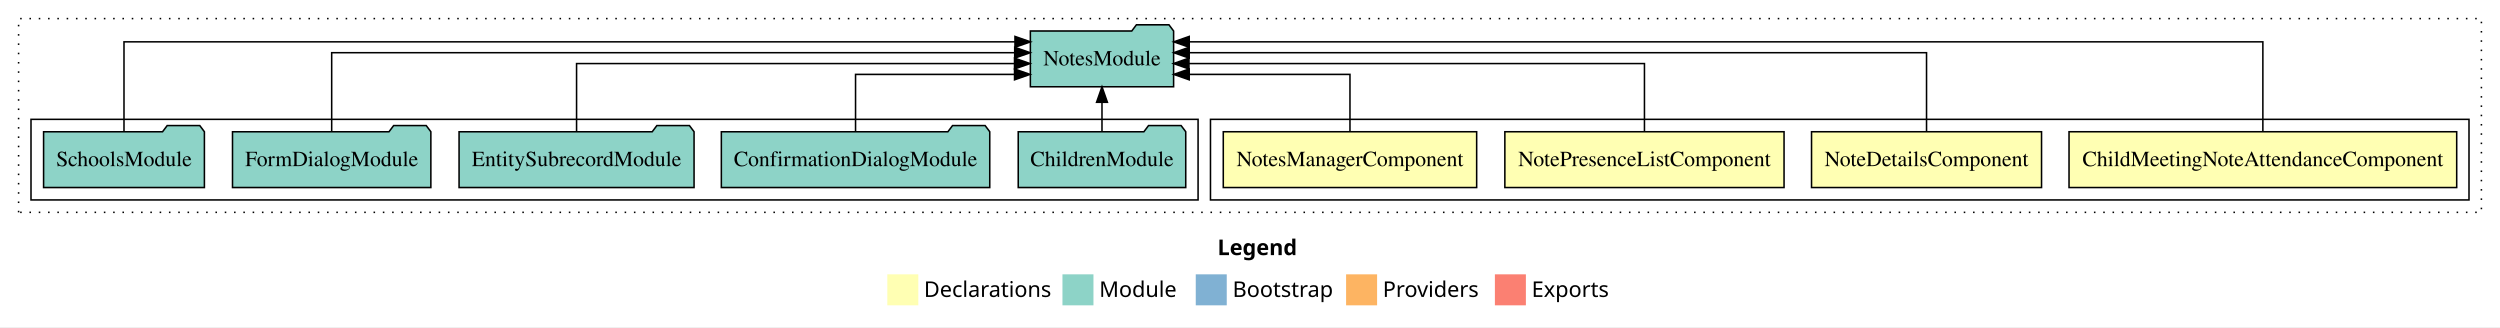
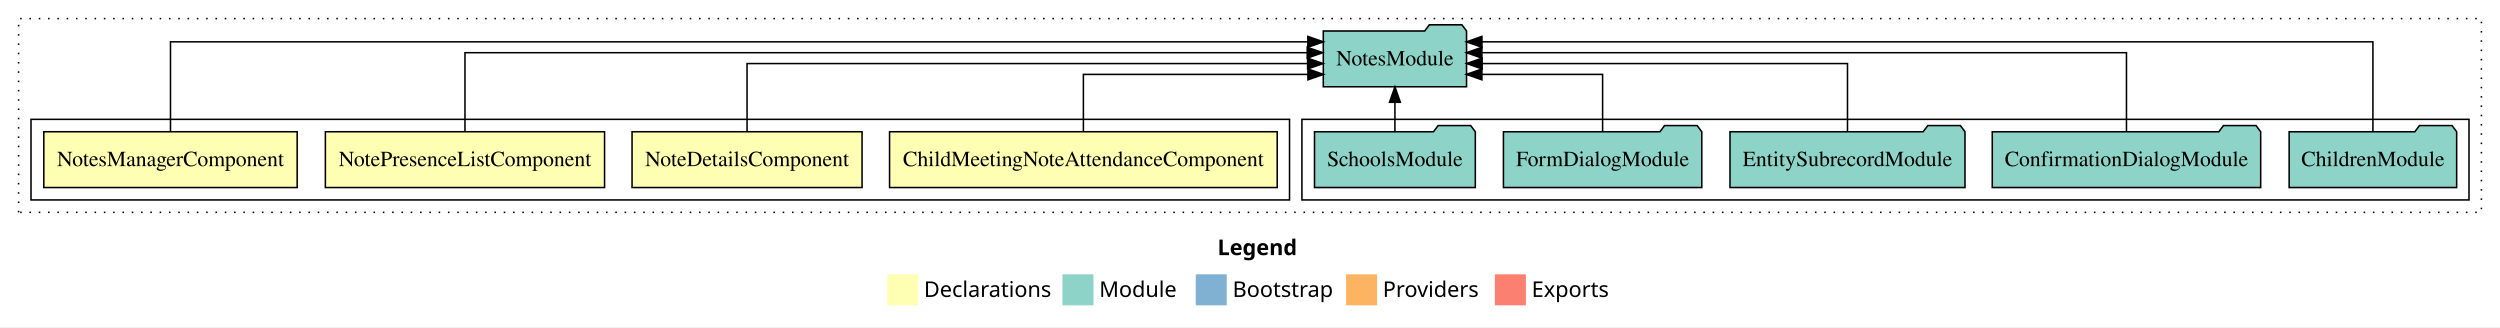
<svg xmlns="http://www.w3.org/2000/svg" width="1613pt" height="211pt" viewBox="0.00 0.00 1613.00 211.00">
  <g id="graph0" class="graph" transform="scale(1 1) rotate(0) translate(4 207)">
    <polygon fill="white" stroke="transparent" points="-4,4 -4,-207 1609,-207 1609,4 -4,4" />
    <text text-anchor="start" x="781.51" y="-42.4" font-family="sans-serif" font-weight="bold" font-size="14.00">Legend</text>
    <polygon fill="#ffffb3" stroke="transparent" points="568.5,-10 568.5,-30 588.5,-30 588.5,-10 568.5,-10" />
    <text text-anchor="start" x="592.13" y="-15.4" font-family="sans-serif" font-size="14.00">  Declarations</text>
    <polygon fill="#8dd3c7" stroke="transparent" points="681.5,-10 681.5,-30 701.5,-30 701.5,-10 681.5,-10" />
    <text text-anchor="start" x="705.23" y="-15.4" font-family="sans-serif" font-size="14.00">  Module</text>
    <polygon fill="#80b1d3" stroke="transparent" points="767.5,-10 767.5,-30 787.5,-30 787.5,-10 767.5,-10" />
    <text text-anchor="start" x="791.28" y="-15.4" font-family="sans-serif" font-size="14.00">  Bootstrap</text>
    <polygon fill="#fdb462" stroke="transparent" points="864.5,-10 864.5,-30 884.5,-30 884.5,-10 864.5,-10" />
    <text text-anchor="start" x="888.17" y="-15.4" font-family="sans-serif" font-size="14.00">  Providers</text>
    <polygon fill="#fb8072" stroke="transparent" points="960.5,-10 960.5,-30 980.5,-30 980.5,-10 960.5,-10" />
    <text text-anchor="start" x="984.23" y="-15.4" font-family="sans-serif" font-size="14.00">  Exports</text>
    <g id="clust1" class="cluster">
      <polygon fill="none" stroke="black" stroke-dasharray="1,5" points="8,-70 8,-195 1597,-195 1597,-70 8,-70" />
    </g>
+     <g id="clust7" class="cluster">
+       <polygon fill="none" stroke="black" points="836,-78 836,-130 1589,-130 1589,-78 836,-78" />
+     </g>
    <g id="clust2" class="cluster">
-       <polygon fill="none" stroke="black" points="777,-78 777,-130 1589,-130 1589,-78 777,-78" />
-     </g>
-     <g id="clust7" class="cluster">
-       <polygon fill="none" stroke="black" points="16,-78 16,-130 769,-130 769,-78 16,-78" />
+       <polygon fill="none" stroke="black" points="16,-78 16,-130 828,-130 828,-78 16,-78" />
    </g>
    <g id="node1" class="node">
-       <polygon fill="#ffffb3" stroke="black" points="1581.06,-122 1330.94,-122 1330.94,-86 1581.06,-86 1581.06,-122" />
-       <text text-anchor="middle" x="1456" y="-99.8" font-family="Times,serif" font-size="14.00">ChildMeetingNoteAttendanceComponent</text>
+       <polygon fill="#ffffb3" stroke="black" points="820.06,-122 569.94,-122 569.94,-86 820.06,-86 820.06,-122" />
+       <text text-anchor="middle" x="695" y="-99.8" font-family="Times,serif" font-size="14.00">ChildMeetingNoteAttendanceComponent</text>
    </g>
    <g id="node5" class="node">
-       <polygon fill="#8dd3c7" stroke="black" points="753.21,-187 750.21,-191 729.21,-191 726.21,-187 660.79,-187 660.79,-151 753.21,-151 753.21,-187" />
-       <text text-anchor="middle" x="707" y="-164.8" font-family="Times,serif" font-size="14.00">NotesModule</text>
+       <polygon fill="#8dd3c7" stroke="black" points="942.21,-187 939.21,-191 918.21,-191 915.21,-187 849.79,-187 849.79,-151 942.21,-151 942.21,-187" />
+       <text text-anchor="middle" x="896" y="-164.8" font-family="Times,serif" font-size="14.00">NotesModule</text>
    </g>
    <g id="edge1" class="edge">
-       <path fill="none" stroke="black" d="M1456,-122.01C1456,-144.49 1456,-180 1456,-180 1456,-180 763.29,-180 763.29,-180" />
-       <polygon fill="black" stroke="black" points="763.29,-176.5 753.29,-180 763.29,-183.5 763.29,-176.5" />
+       <path fill="none" stroke="black" d="M695,-122.01C695,-138.05 695,-159 695,-159 695,-159 839.89,-159 839.89,-159" />
+       <polygon fill="black" stroke="black" points="839.89,-162.5 849.89,-159 839.89,-155.5 839.89,-162.5" />
    </g>
    <g id="node2" class="node">
-       <polygon fill="#ffffb3" stroke="black" points="1313.2,-122 1164.8,-122 1164.8,-86 1313.2,-86 1313.2,-122" />
-       <text text-anchor="middle" x="1239" y="-99.8" font-family="Times,serif" font-size="14.00">NoteDetailsComponent</text>
+       <polygon fill="#ffffb3" stroke="black" points="552.2,-122 403.8,-122 403.8,-86 552.2,-86 552.2,-122" />
+       <text text-anchor="middle" x="478" y="-99.8" font-family="Times,serif" font-size="14.00">NoteDetailsComponent</text>
    </g>
    <g id="edge2" class="edge">
-       <path fill="none" stroke="black" d="M1239,-122.13C1239,-142.57 1239,-173 1239,-173 1239,-173 763.28,-173 763.28,-173" />
-       <polygon fill="black" stroke="black" points="763.28,-169.5 753.28,-173 763.28,-176.5 763.28,-169.5" />
+       <path fill="none" stroke="black" d="M478,-122.27C478,-140.56 478,-166 478,-166 478,-166 839.67,-166 839.67,-166" />
+       <polygon fill="black" stroke="black" points="839.67,-169.5 849.67,-166 839.67,-162.5 839.67,-169.5" />
    </g>
    <g id="node3" class="node">
-       <polygon fill="#ffffb3" stroke="black" points="1147.07,-122 966.93,-122 966.93,-86 1147.07,-86 1147.07,-122" />
-       <text text-anchor="middle" x="1057" y="-99.8" font-family="Times,serif" font-size="14.00">NotePresenceListComponent</text>
+       <polygon fill="#ffffb3" stroke="black" points="386.07,-122 205.93,-122 205.93,-86 386.07,-86 386.07,-122" />
+       <text text-anchor="middle" x="296" y="-99.8" font-family="Times,serif" font-size="14.00">NotePresenceListComponent</text>
    </g>
    <g id="edge3" class="edge">
-       <path fill="none" stroke="black" d="M1057,-122.27C1057,-140.56 1057,-166 1057,-166 1057,-166 763.12,-166 763.12,-166" />
-       <polygon fill="black" stroke="black" points="763.12,-162.5 753.12,-166 763.12,-169.5 763.12,-162.5" />
+       <path fill="none" stroke="black" d="M296,-122.13C296,-142.57 296,-173 296,-173 296,-173 839.42,-173 839.42,-173" />
+       <polygon fill="black" stroke="black" points="839.42,-176.5 849.42,-173 839.42,-169.5 839.42,-176.5" />
    </g>
    <g id="node4" class="node">
-       <polygon fill="#ffffb3" stroke="black" points="948.74,-122 785.26,-122 785.26,-86 948.74,-86 948.74,-122" />
-       <text text-anchor="middle" x="867" y="-99.8" font-family="Times,serif" font-size="14.00">NotesManagerComponent</text>
+       <polygon fill="#ffffb3" stroke="black" points="187.74,-122 24.26,-122 24.26,-86 187.74,-86 187.74,-122" />
+       <text text-anchor="middle" x="106" y="-99.8" font-family="Times,serif" font-size="14.00">NotesManagerComponent</text>
    </g>
    <g id="edge4" class="edge">
-       <path fill="none" stroke="black" d="M867,-122.01C867,-138.05 867,-159 867,-159 867,-159 763.28,-159 763.28,-159" />
-       <polygon fill="black" stroke="black" points="763.28,-155.5 753.28,-159 763.28,-162.5 763.28,-155.5" />
+       <path fill="none" stroke="black" d="M106,-122.01C106,-144.49 106,-180 106,-180 106,-180 839.82,-180 839.82,-180" />
+       <polygon fill="black" stroke="black" points="839.82,-183.5 849.82,-180 839.82,-176.5 839.82,-183.5" />
    </g>
    <g id="node6" class="node">
-       <polygon fill="#8dd3c7" stroke="black" points="761.04,-122 758.04,-126 737.04,-126 734.04,-122 652.96,-122 652.96,-86 761.04,-86 761.04,-122" />
-       <text text-anchor="middle" x="707" y="-99.8" font-family="Times,serif" font-size="14.00">ChildrenModule</text>
+       <polygon fill="#8dd3c7" stroke="black" points="1581.04,-122 1578.04,-126 1557.04,-126 1554.04,-122 1472.96,-122 1472.96,-86 1581.04,-86 1581.04,-122" />
+       <text text-anchor="middle" x="1527" y="-99.8" font-family="Times,serif" font-size="14.00">ChildrenModule</text>
    </g>
    <g id="edge5" class="edge">
-       <path fill="none" stroke="black" d="M707,-122.11C707,-122.11 707,-140.99 707,-140.99" />
-       <polygon fill="black" stroke="black" points="703.5,-140.99 707,-150.99 710.5,-140.99 703.5,-140.99" />
+       <path fill="none" stroke="black" d="M1527,-122.01C1527,-144.49 1527,-180 1527,-180 1527,-180 952.14,-180 952.14,-180" />
+       <polygon fill="black" stroke="black" points="952.14,-176.5 942.14,-180 952.14,-183.5 952.14,-176.5" />
    </g>
    <g id="node7" class="node">
-       <polygon fill="#8dd3c7" stroke="black" points="634.59,-122 631.59,-126 610.59,-126 607.59,-122 461.41,-122 461.41,-86 634.59,-86 634.59,-122" />
-       <text text-anchor="middle" x="548" y="-99.8" font-family="Times,serif" font-size="14.00">ConfirmationDialogModule</text>
+       <polygon fill="#8dd3c7" stroke="black" points="1454.59,-122 1451.59,-126 1430.59,-126 1427.59,-122 1281.41,-122 1281.41,-86 1454.59,-86 1454.59,-122" />
+       <text text-anchor="middle" x="1368" y="-99.8" font-family="Times,serif" font-size="14.00">ConfirmationDialogModule</text>
    </g>
    <g id="edge6" class="edge">
-       <path fill="none" stroke="black" d="M548,-122.01C548,-138.05 548,-159 548,-159 548,-159 650.58,-159 650.58,-159" />
-       <polygon fill="black" stroke="black" points="650.58,-162.5 660.58,-159 650.58,-155.5 650.58,-162.5" />
+       <path fill="none" stroke="black" d="M1368,-122.13C1368,-142.57 1368,-173 1368,-173 1368,-173 952.12,-173 952.12,-173" />
+       <polygon fill="black" stroke="black" points="952.12,-169.5 942.12,-173 952.12,-176.5 952.12,-169.5" />
    </g>
    <g id="node8" class="node">
-       <polygon fill="#8dd3c7" stroke="black" points="443.81,-122 440.81,-126 419.81,-126 416.81,-122 292.19,-122 292.19,-86 443.81,-86 443.81,-122" />
-       <text text-anchor="middle" x="368" y="-99.8" font-family="Times,serif" font-size="14.00">EntitySubrecordModule</text>
+       <polygon fill="#8dd3c7" stroke="black" points="1263.81,-122 1260.81,-126 1239.81,-126 1236.81,-122 1112.19,-122 1112.19,-86 1263.81,-86 1263.81,-122" />
+       <text text-anchor="middle" x="1188" y="-99.8" font-family="Times,serif" font-size="14.00">EntitySubrecordModule</text>
    </g>
    <g id="edge7" class="edge">
-       <path fill="none" stroke="black" d="M368,-122.27C368,-140.56 368,-166 368,-166 368,-166 650.57,-166 650.57,-166" />
-       <polygon fill="black" stroke="black" points="650.57,-169.5 660.57,-166 650.57,-162.5 650.57,-169.5" />
+       <path fill="none" stroke="black" d="M1188,-122.27C1188,-140.56 1188,-166 1188,-166 1188,-166 952.27,-166 952.27,-166" />
+       <polygon fill="black" stroke="black" points="952.27,-162.5 942.27,-166 952.27,-169.5 952.27,-162.5" />
    </g>
    <g id="node9" class="node">
-       <polygon fill="#8dd3c7" stroke="black" points="273.99,-122 270.99,-126 249.99,-126 246.99,-122 146.01,-122 146.01,-86 273.99,-86 273.99,-122" />
-       <text text-anchor="middle" x="210" y="-99.8" font-family="Times,serif" font-size="14.00">FormDialogModule</text>
+       <polygon fill="#8dd3c7" stroke="black" points="1093.99,-122 1090.99,-126 1069.99,-126 1066.99,-122 966.01,-122 966.01,-86 1093.99,-86 1093.99,-122" />
+       <text text-anchor="middle" x="1030" y="-99.8" font-family="Times,serif" font-size="14.00">FormDialogModule</text>
    </g>
    <g id="edge8" class="edge">
-       <path fill="none" stroke="black" d="M210,-122.13C210,-142.57 210,-173 210,-173 210,-173 650.69,-173 650.69,-173" />
-       <polygon fill="black" stroke="black" points="650.69,-176.5 660.69,-173 650.69,-169.5 650.69,-176.5" />
+       <path fill="none" stroke="black" d="M1030,-122.01C1030,-138.05 1030,-159 1030,-159 1030,-159 952.12,-159 952.12,-159" />
+       <polygon fill="black" stroke="black" points="952.12,-155.5 942.12,-159 952.12,-162.5 952.12,-155.5" />
    </g>
    <g id="node10" class="node">
-       <polygon fill="#8dd3c7" stroke="black" points="127.88,-122 124.88,-126 103.88,-126 100.88,-122 24.12,-122 24.12,-86 127.88,-86 127.88,-122" />
-       <text text-anchor="middle" x="76" y="-99.8" font-family="Times,serif" font-size="14.00">SchoolsModule</text>
+       <polygon fill="#8dd3c7" stroke="black" points="947.88,-122 944.88,-126 923.88,-126 920.88,-122 844.12,-122 844.12,-86 947.88,-86 947.88,-122" />
+       <text text-anchor="middle" x="896" y="-99.8" font-family="Times,serif" font-size="14.00">SchoolsModule</text>
    </g>
    <g id="edge9" class="edge">
-       <path fill="none" stroke="black" d="M76,-122.01C76,-144.49 76,-180 76,-180 76,-180 650.86,-180 650.86,-180" />
-       <polygon fill="black" stroke="black" points="650.86,-183.5 660.86,-180 650.86,-176.5 650.86,-183.5" />
+       <path fill="none" stroke="black" d="M896,-122.11C896,-122.11 896,-140.99 896,-140.99" />
+       <polygon fill="black" stroke="black" points="892.5,-140.99 896,-150.99 899.5,-140.99 892.5,-140.99" />
    </g>
  </g>
</svg>
